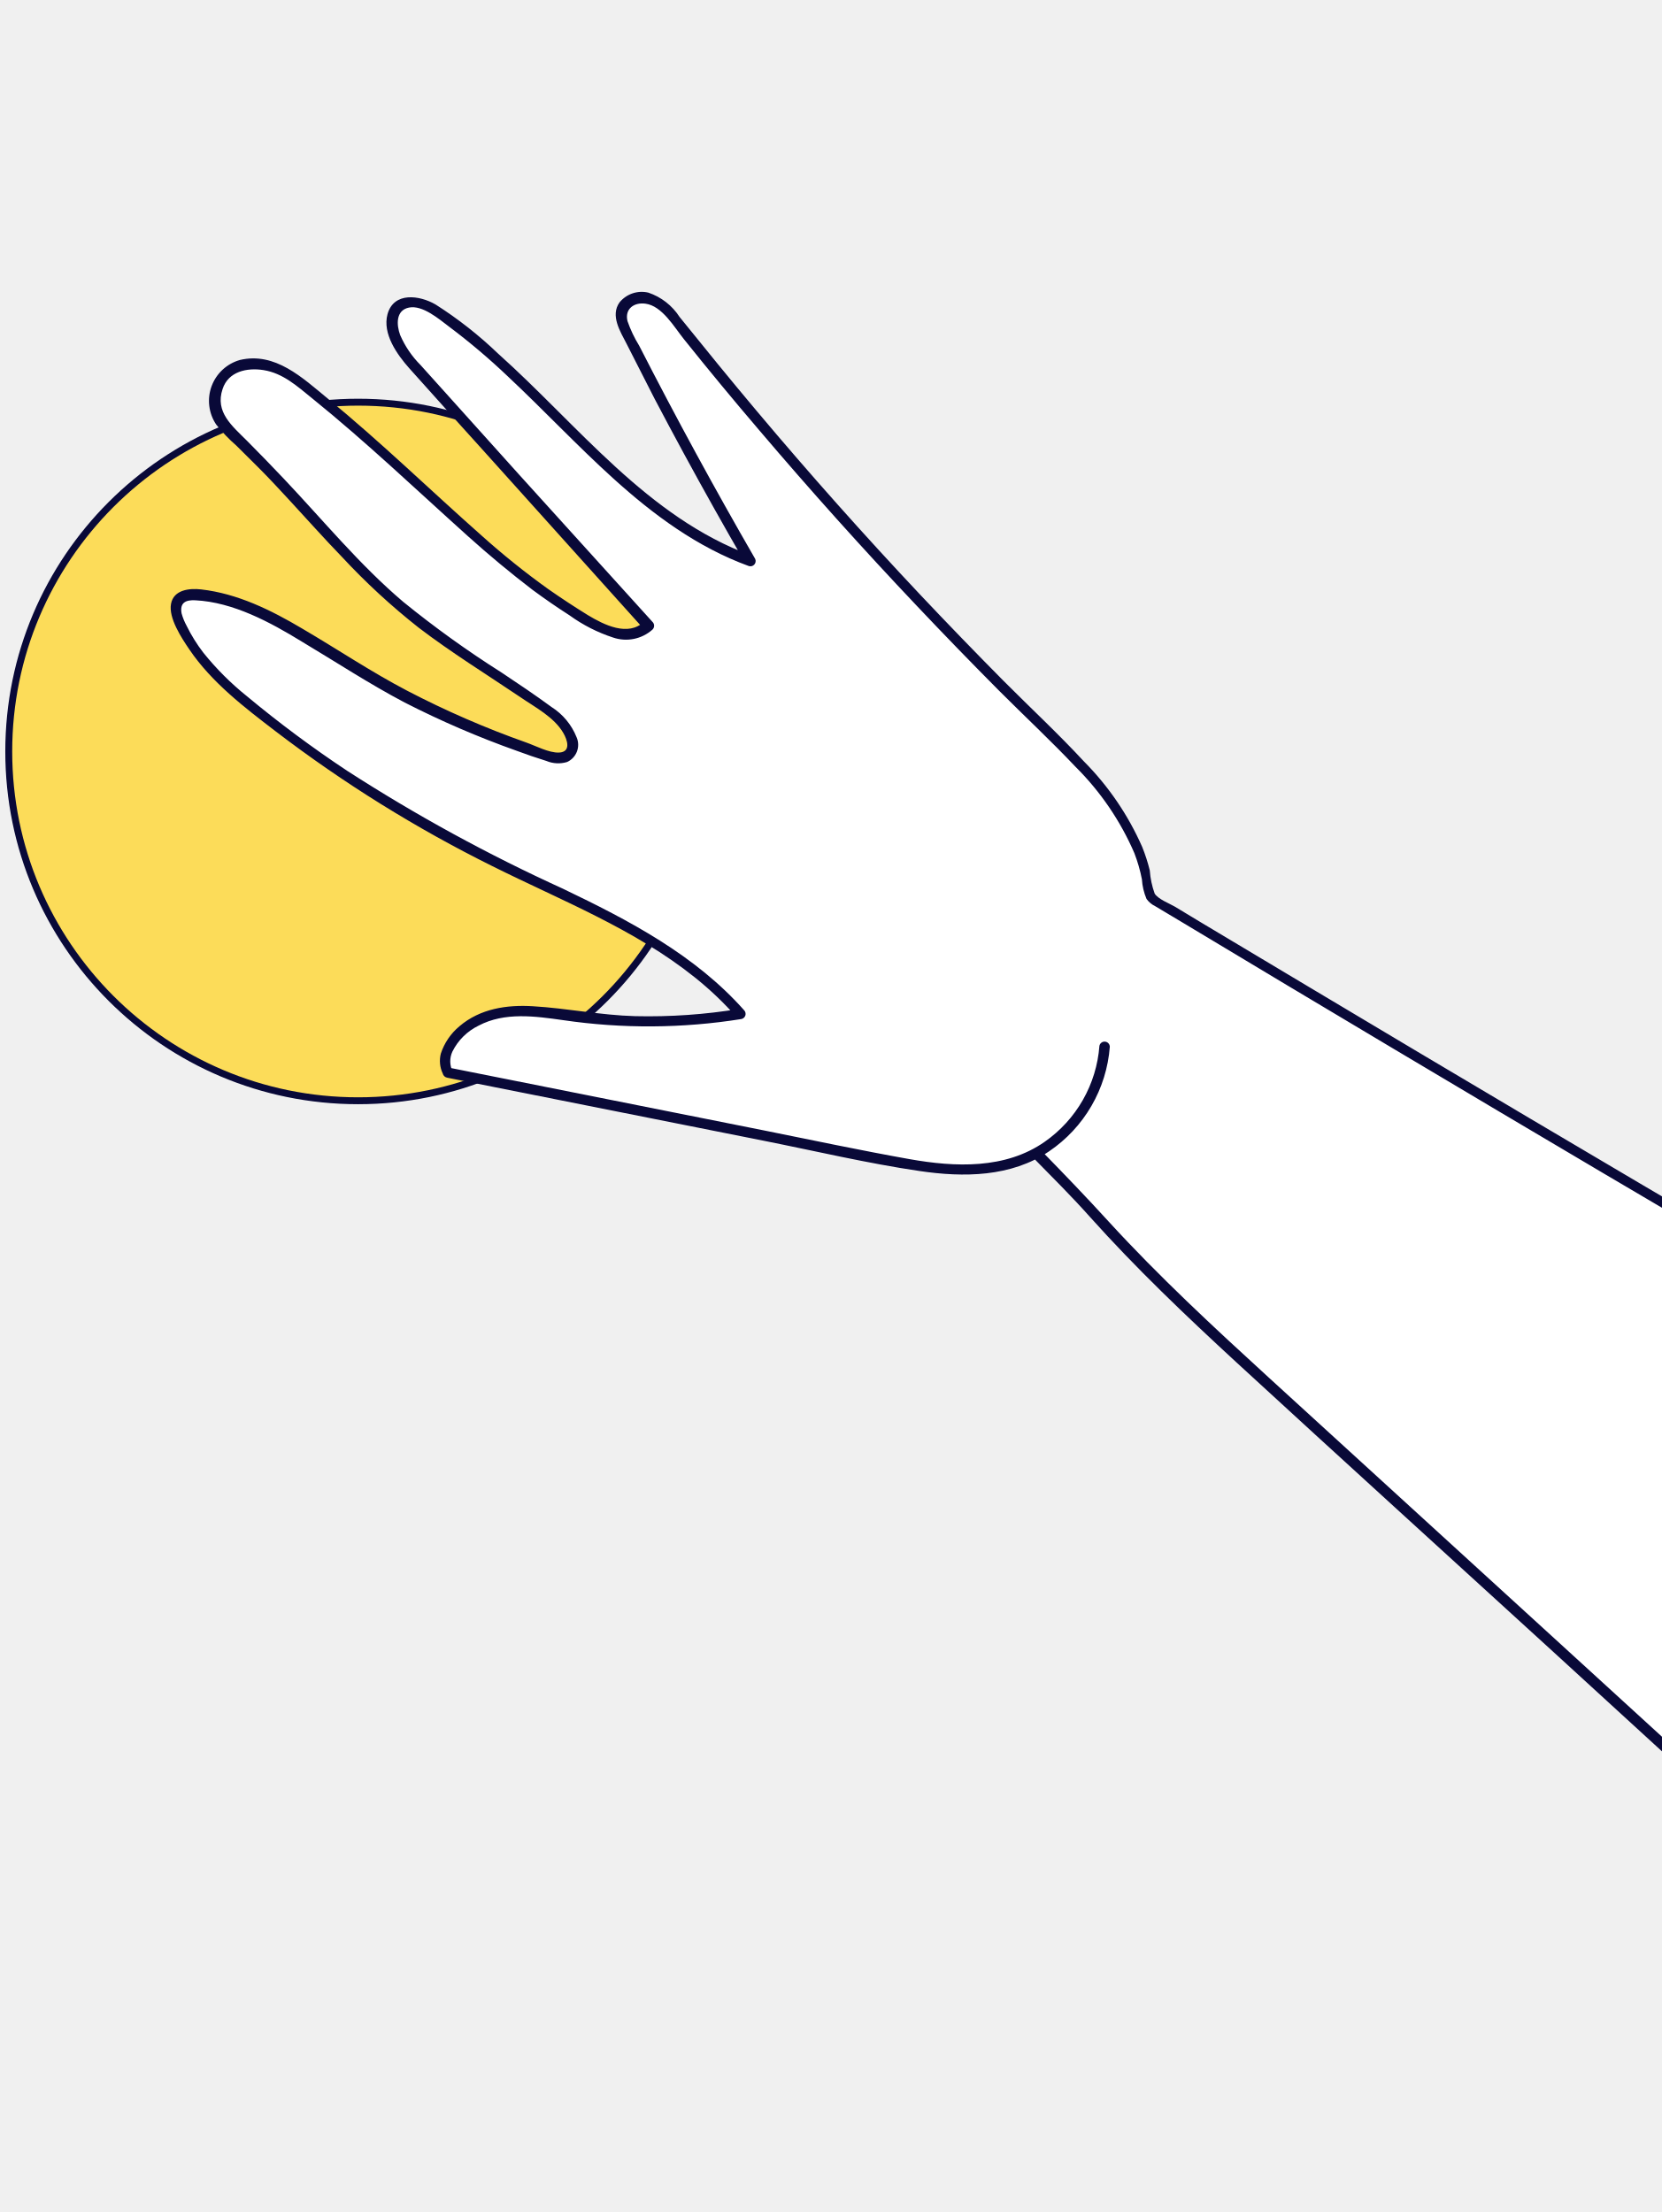
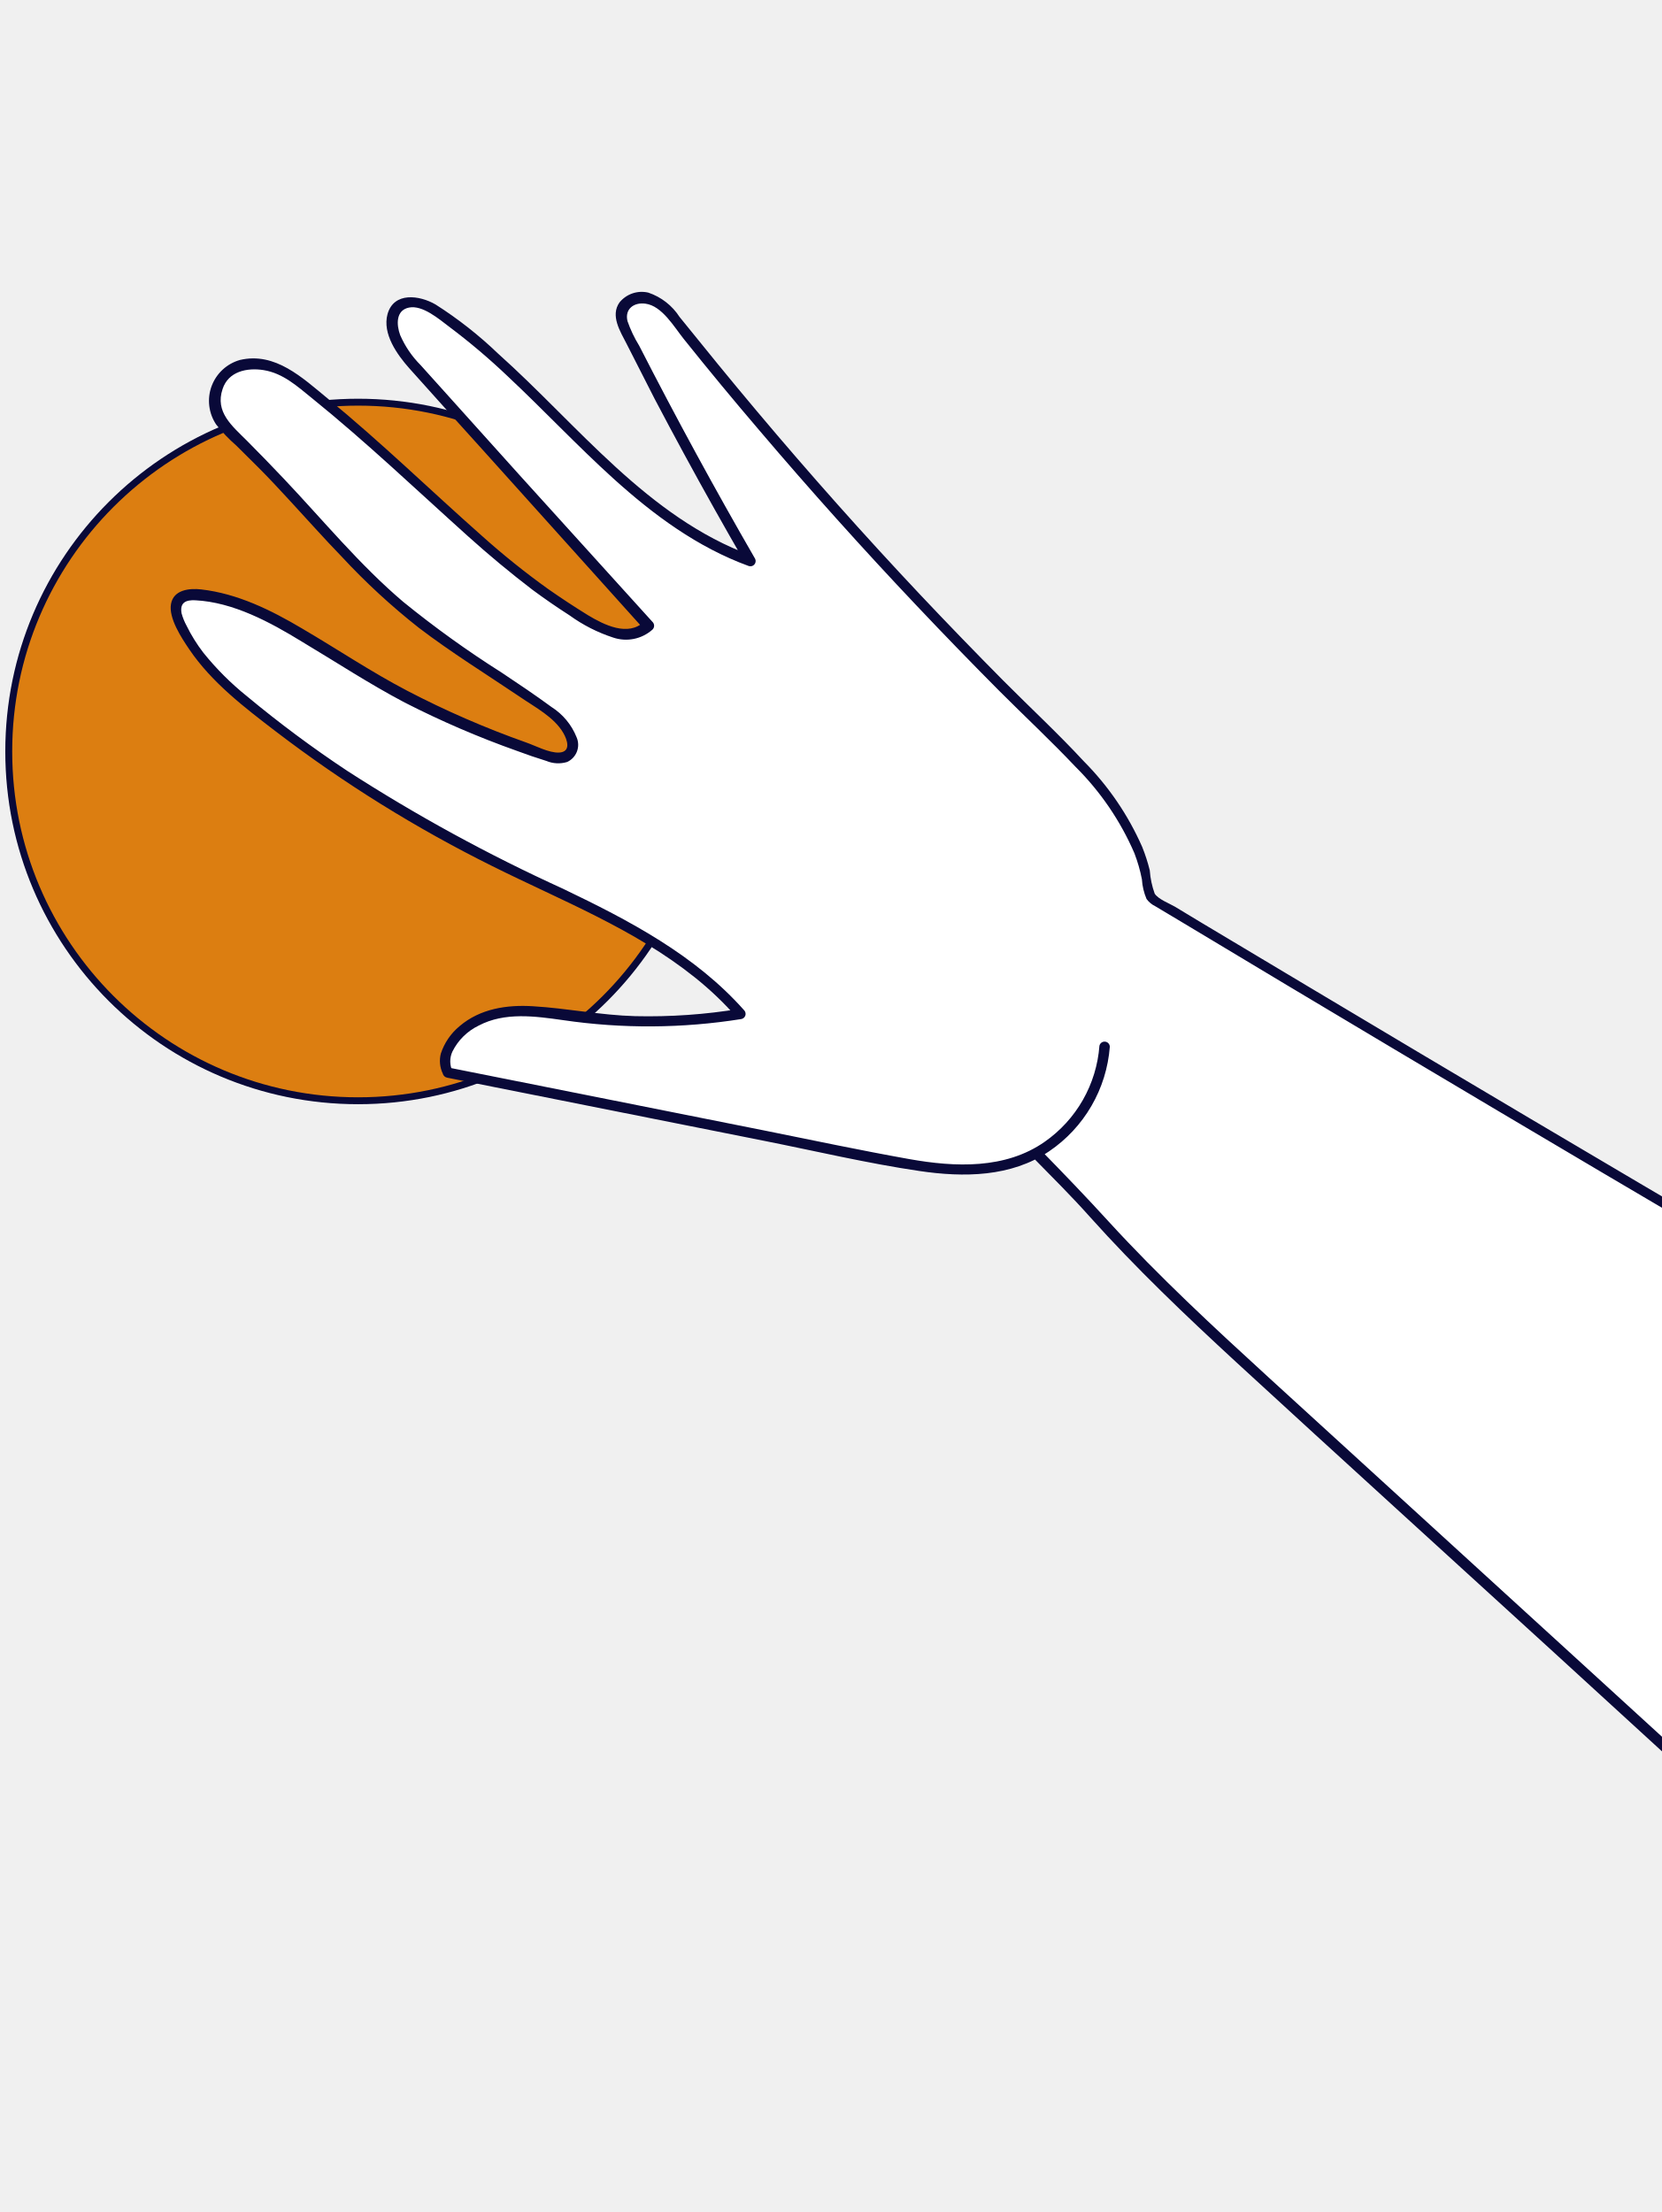
<svg xmlns="http://www.w3.org/2000/svg" width="190" height="253" viewBox="0 0 190 253" fill="none">
-   <path d="M40.95 125.9C63.014 125.9 80.9 108.014 80.9 85.95C80.9 63.886 63.014 46 40.95 46C18.886 46 1 63.886 1 85.95C1 108.014 18.886 125.9 40.95 125.9Z" fill="#FCDC59" stroke="#090938" stroke-width="0.79" stroke-miterlimit="10" />
+   <path d="M40.95 125.9C63.014 125.9 80.9 108.014 80.9 85.95C80.9 63.886 63.014 46 40.95 46C18.886 46 1 63.886 1 85.95C1 108.014 18.886 125.9 40.95 125.9Z" fill="#DC7E11" stroke="#090938" stroke-width="0.79" stroke-miterlimit="10" />
  <path d="M118.494 131.936L123.827 137.385C130.629 145.216 138.318 152.242 145.983 159.242L212.217 219.772C212.954 220.545 213.843 221.156 214.828 221.567C216.113 221.874 217.458 221.825 218.717 221.425C239.114 216.626 256.572 203.27 262.594 183.196L262.751 179.821C254.729 175.206 246.719 170.589 238.723 165.969C226.122 158.67 213.544 151.337 200.99 143.969C188.437 136.6 175.903 129.195 163.39 121.751C157.127 118.03 150.875 114.298 144.634 110.552L135.273 104.935L132.86 103.44C131.718 102.766 131.479 102.791 131.303 101.46C130.284 93.879 124.3 88.042 119.104 82.944C104.288 68.413 90.374 52.992 77.437 36.766C76.682 35.629 75.631 34.719 74.397 34.136C73.113 33.683 71.363 34.231 71.078 35.545C70.985 36.392 71.19 37.246 71.658 37.959C76.13 46.792 80.846 55.502 85.808 64.088C71.443 58.91 62.782 44.395 50.203 35.733C48.944 34.868 47.306 34.043 45.96 34.791C43.72 36.04 45.257 39.447 46.962 41.348L74.134 71.612C72.495 73.411 69.533 72.465 67.436 71.196C54.858 63.693 49.996 56.123 33.664 43.295C31.15 41.31 26.581 40.855 25.115 43.7C24.693 44.518 24.526 45.443 24.636 46.357C24.745 47.27 25.126 48.13 25.729 48.824C35.072 58.076 36.291 60.261 43.17 67.03C49.163 72.916 56.655 76.846 63.375 81.875C64.993 83.091 66.48 85.897 64.606 86.651C63.971 86.821 63.296 86.767 62.696 86.496C54.762 83.936 47.16 80.443 40.049 76.091C34.575 72.732 29.11 68.762 22.735 68.113C21.791 68.014 20.619 68.109 20.22 68.976C20.041 69.547 20.09 70.165 20.357 70.7C22.071 75.173 25.813 78.516 29.549 81.495C37.908 88.14 46.943 93.886 56.506 98.638C66.447 103.548 77.374 107.625 84.687 116.022C78.513 117.055 72.22 117.166 66.014 116.352C63.054 115.965 60.056 115.372 57.124 115.905C54.192 116.439 51.286 118.483 50.793 121.422L51.189 122.731L100.475 132.551C105.864 133.586 111.609 134.677 116.783 132.742C119.449 131.694 121.765 129.915 123.466 127.61C125.167 125.305 126.183 122.567 126.398 119.71" fill="white" />
  <path d="M118.058 132.321C120.277 134.585 122.533 136.821 124.639 139.187C129.886 145.048 135.592 150.479 141.369 155.805C153.398 166.868 165.503 177.855 177.566 188.881L195.94 205.703L204.778 213.767L209.187 217.801C210.492 219.159 211.908 220.407 213.419 221.532C216.035 223.193 219.322 221.943 222.048 221.173C224.93 220.356 227.758 219.36 230.516 218.189C235.881 215.927 240.912 212.941 245.468 209.315C250.61 205.209 254.962 200.201 258.309 194.536C259.979 191.678 261.369 188.665 262.459 185.539C262.867 184.519 263.12 183.444 263.21 182.349L263.327 179.856C263.335 179.75 263.315 179.645 263.268 179.55C263.222 179.455 263.152 179.374 263.064 179.314C246.233 169.647 229.434 159.913 212.666 150.113C195.899 140.312 179.151 130.436 162.423 120.485C154.039 115.49 145.652 110.482 137.263 105.46L134.353 103.701C133.692 103.315 132.48 102.869 132.044 102.217C131.733 101.357 131.542 100.458 131.478 99.546C131.254 98.637 130.966 97.746 130.617 96.878C129.015 93.233 126.756 89.915 123.951 87.089C121.012 83.912 117.831 80.962 114.781 77.897C111.545 74.632 108.353 71.332 105.206 67.996C98.798 61.19 92.584 54.206 86.564 47.044C83.564 43.481 80.626 39.866 77.707 36.247C76.867 34.945 75.61 33.966 74.142 33.471C73.544 33.329 72.918 33.357 72.336 33.553C71.754 33.749 71.239 34.105 70.849 34.58C69.766 36.092 70.927 37.911 71.643 39.304C72.711 41.405 73.777 43.499 74.842 45.586C77.073 49.831 79.359 54.041 81.7 58.218C82.854 60.275 84.02 62.323 85.198 64.363L85.932 63.545C74.025 59.173 66.122 48.637 56.954 40.441C54.765 38.338 52.372 36.459 49.811 34.829C47.987 33.764 45.031 33.346 44.312 35.94C43.71 38.177 45.412 40.557 46.8 42.12C49.546 45.191 52.304 48.256 55.075 51.316L73.602 71.923L73.671 71.087C71.836 72.871 69.051 71.455 67.242 70.367C65.711 69.423 64.19 68.424 62.679 67.368C60.036 65.473 57.499 63.434 55.078 61.262C49.178 56.04 43.543 50.555 37.451 45.562C34.597 43.223 31.466 40.214 27.423 41.176C26.686 41.387 26.009 41.769 25.447 42.291C24.886 42.814 24.456 43.462 24.192 44.182C23.929 44.902 23.84 45.675 23.933 46.436C24.025 47.197 24.297 47.926 24.725 48.562C25.418 49.435 26.191 50.241 27.033 50.972L29.526 53.449C30.773 54.692 31.946 55.97 33.128 57.246C35.113 59.39 37.068 61.6 39.093 63.687C41.806 66.612 44.743 69.321 47.877 71.791C51.609 74.638 55.606 77.111 59.523 79.751C61.19 80.897 63.361 82.019 64.407 83.819C64.88 84.616 65.343 86.015 63.92 86.076C62.758 86.118 61.254 85.299 60.166 84.921C55.514 83.274 50.982 81.304 46.604 79.024C42.449 76.855 38.602 74.263 34.541 71.884C30.987 69.776 27.148 67.884 22.992 67.414C21.663 67.264 19.855 67.446 19.556 69.068C19.257 70.69 20.757 72.965 21.666 74.301C24.227 78.078 27.98 80.931 31.537 83.659C39.282 89.577 47.579 94.738 56.311 99.07C64.157 102.986 72.519 106.236 79.459 111.794C81.184 113.174 82.787 114.701 84.251 116.357L84.6 115.387C80.642 116.038 76.632 116.318 72.622 116.224C68.697 116.118 64.868 115.323 60.96 115.091C57.975 114.902 54.907 115.359 52.545 117.374C51.553 118.196 50.812 119.281 50.41 120.505C50.215 121.267 50.292 122.073 50.629 122.784C50.659 122.907 50.725 123.019 50.819 123.105C50.913 123.191 51.03 123.247 51.156 123.266L87.273 130.462C93.207 131.64 99.144 133.052 105.135 133.934C110.197 134.684 115.619 134.635 119.973 131.681C121.954 130.338 123.606 128.566 124.807 126.496C126.008 124.426 126.727 122.112 126.91 119.727C126.908 119.578 126.851 119.436 126.75 119.327C126.649 119.218 126.511 119.151 126.363 119.138C126.215 119.125 126.067 119.167 125.949 119.256C125.83 119.346 125.749 119.476 125.721 119.622C125.557 121.797 124.911 123.91 123.831 125.805C122.751 127.701 121.263 129.333 119.475 130.584C114.976 133.747 109.215 133.503 104.009 132.577C98.413 131.58 92.875 130.4 87.319 129.284L70.242 125.88L51.233 122.092L51.77 122.572C51.591 122.218 51.494 121.828 51.488 121.431C51.481 121.034 51.564 120.641 51.731 120.281C52.375 118.982 53.433 117.934 54.739 117.303C57.722 115.732 61.191 116.228 64.397 116.681C71.16 117.675 78.035 117.632 84.785 116.553C84.886 116.531 84.98 116.484 85.057 116.416C85.135 116.348 85.193 116.261 85.228 116.164C85.262 116.067 85.27 115.962 85.252 115.861C85.234 115.759 85.19 115.664 85.125 115.585C79.501 109.223 71.911 105.26 64.366 101.645C55.829 97.756 47.587 93.251 39.705 88.165C35.731 85.53 31.903 82.682 28.238 79.632C26.396 78.155 24.722 76.48 23.244 74.639C22.511 73.686 21.875 72.663 21.345 71.584C21.097 71.132 20.902 70.653 20.765 70.156C20.528 68.878 21.312 68.61 22.318 68.658C26.669 68.868 30.922 71.181 34.514 73.384C38.413 75.712 42.224 78.219 46.282 80.355C50.43 82.476 54.713 84.321 59.104 85.88C60.196 86.288 61.348 86.685 62.481 87.034C63.233 87.349 64.072 87.391 64.852 87.154C65.369 86.918 65.772 86.489 65.974 85.958C66.177 85.428 66.162 84.839 65.933 84.319C65.364 82.895 64.361 81.686 63.066 80.864C61.194 79.492 59.276 78.2 57.351 76.92C53.447 74.449 49.693 71.749 46.108 68.834C41.123 64.602 36.929 59.48 32.44 54.739C31.049 53.268 29.64 51.817 28.216 50.386C26.543 48.713 24.561 47.128 25.455 44.491C26.102 42.499 28.222 42.025 30.139 42.331C32.372 42.69 33.979 44.172 35.678 45.545C41.874 50.549 47.62 56.034 53.539 61.354C55.908 63.488 58.384 65.541 60.897 67.465C62.275 68.481 63.687 69.46 65.129 70.382C66.646 71.481 68.325 72.337 70.105 72.918C70.866 73.179 71.683 73.234 72.472 73.077C73.261 72.92 73.994 72.557 74.597 72.024C74.714 71.919 74.786 71.775 74.798 71.619C74.811 71.463 74.764 71.309 74.666 71.187L59.345 54.267L51.734 45.802L48.096 41.758C47.108 40.771 46.316 39.607 45.761 38.326C45.334 37.174 45.234 35.484 46.774 35.178C48.314 34.873 50.165 36.462 51.372 37.377C53.717 39.138 55.957 41.036 58.08 43.059C62.167 46.889 65.999 50.989 70.153 54.744C74.747 58.897 79.745 62.597 85.624 64.741C85.735 64.778 85.854 64.781 85.966 64.751C86.079 64.721 86.18 64.659 86.258 64.572C86.335 64.485 86.386 64.378 86.404 64.263C86.422 64.148 86.406 64.03 86.358 63.924C81.733 55.913 77.31 47.783 73.089 39.534C72.544 38.651 72.097 37.711 71.756 36.73C71.413 35.319 72.522 34.554 73.806 34.733C75.713 34.98 77.101 37.417 78.197 38.78C81.031 42.323 83.906 45.801 86.824 49.213C92.652 56.072 98.66 62.769 104.848 69.303C107.952 72.586 111.092 75.825 114.267 79.019C117.165 81.92 120.165 84.719 122.998 87.713C125.846 90.546 128.128 93.896 129.72 97.583C130.092 98.551 130.38 99.549 130.579 100.567C130.626 101.342 130.805 102.103 131.108 102.818C131.366 103.174 131.709 103.46 132.106 103.65L134.989 105.373C143.07 110.235 151.162 115.078 159.264 119.901C175.394 129.515 191.558 139.062 207.758 148.541C223.957 158.02 240.186 167.439 256.445 176.799C258.442 177.954 260.445 179.105 262.455 180.251L262.194 179.72C262.227 181.283 262.037 182.842 261.628 184.351C260.684 187.18 259.49 189.92 258.061 192.538C255.278 197.584 251.682 202.137 247.419 206.014C243.105 209.92 238.25 213.184 233.004 215.704C230.371 216.984 227.659 218.091 224.883 219.02C223.531 219.464 222.164 219.88 220.788 220.247C219.187 220.666 217.328 221.336 215.665 221.085C214.001 220.834 212.501 219.16 211.215 217.984L206.428 213.614L197.598 205.538L179.939 189.397C168.309 178.779 156.681 168.158 145.056 157.532C138.786 151.799 132.548 146.019 126.809 139.751C124.255 136.949 121.622 134.213 118.962 131.493C118.424 130.952 117.536 131.757 118.088 132.265L118.058 132.321Z" fill="#090938" />
</svg>
